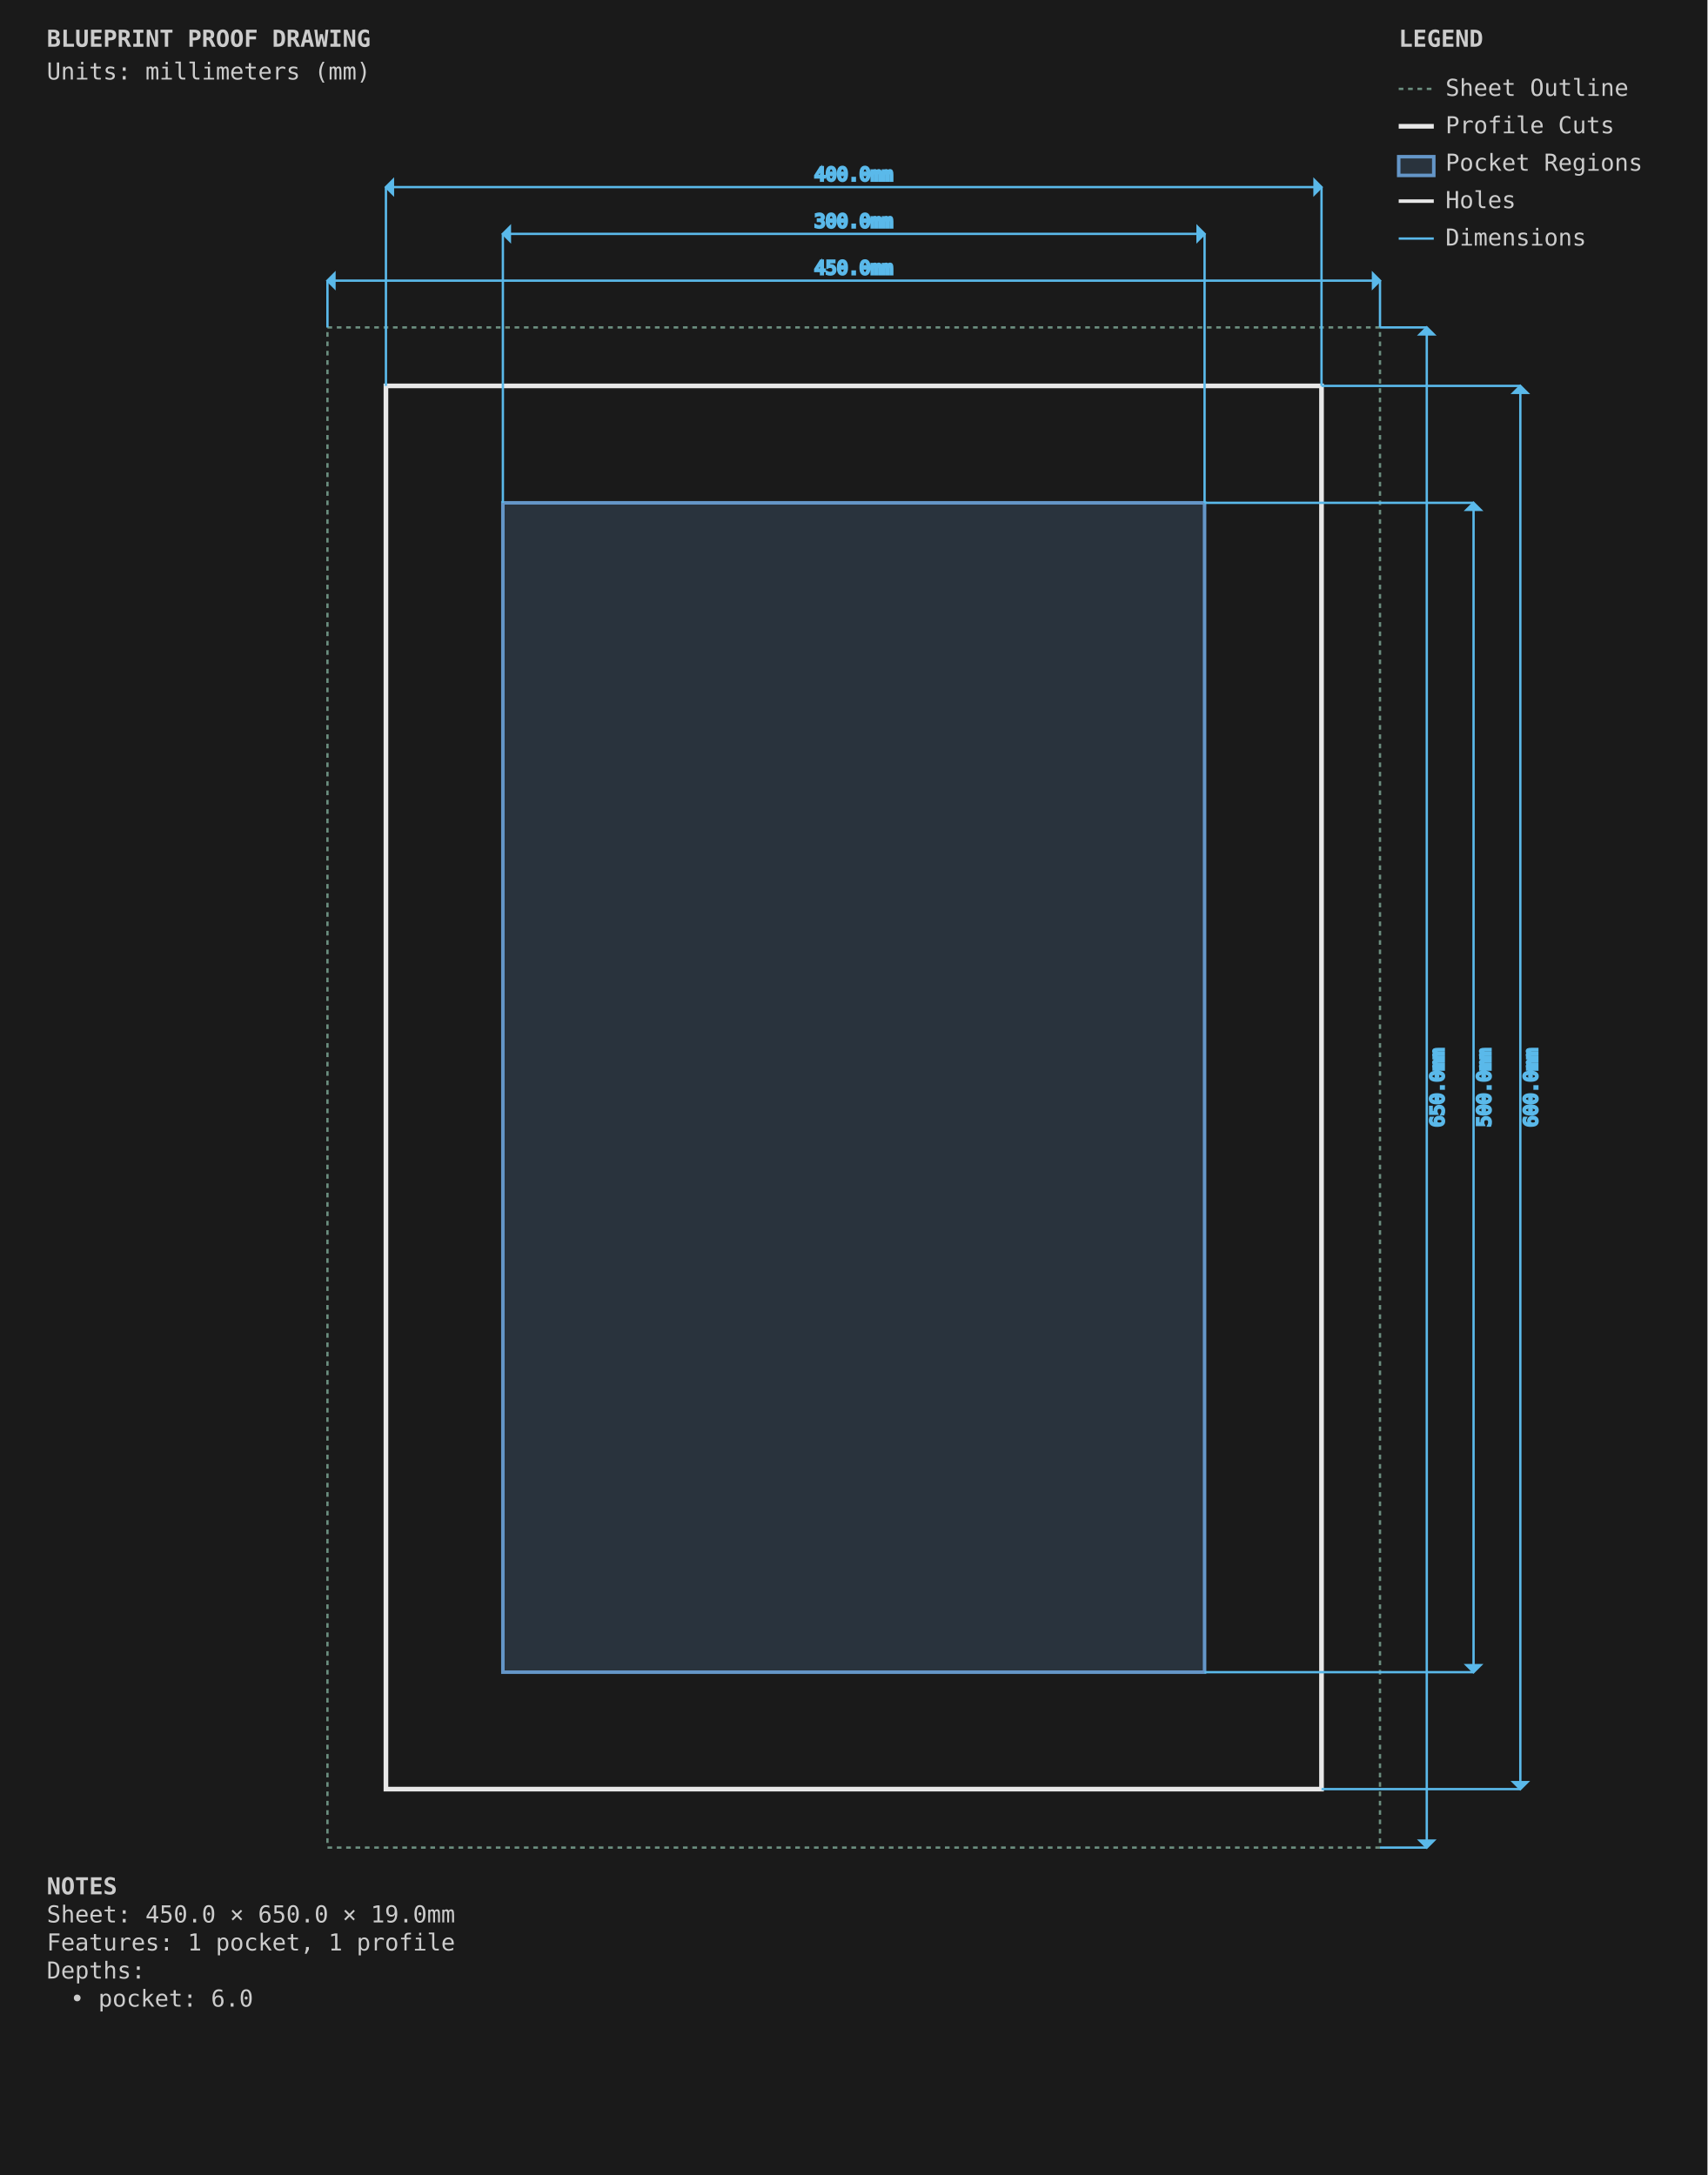
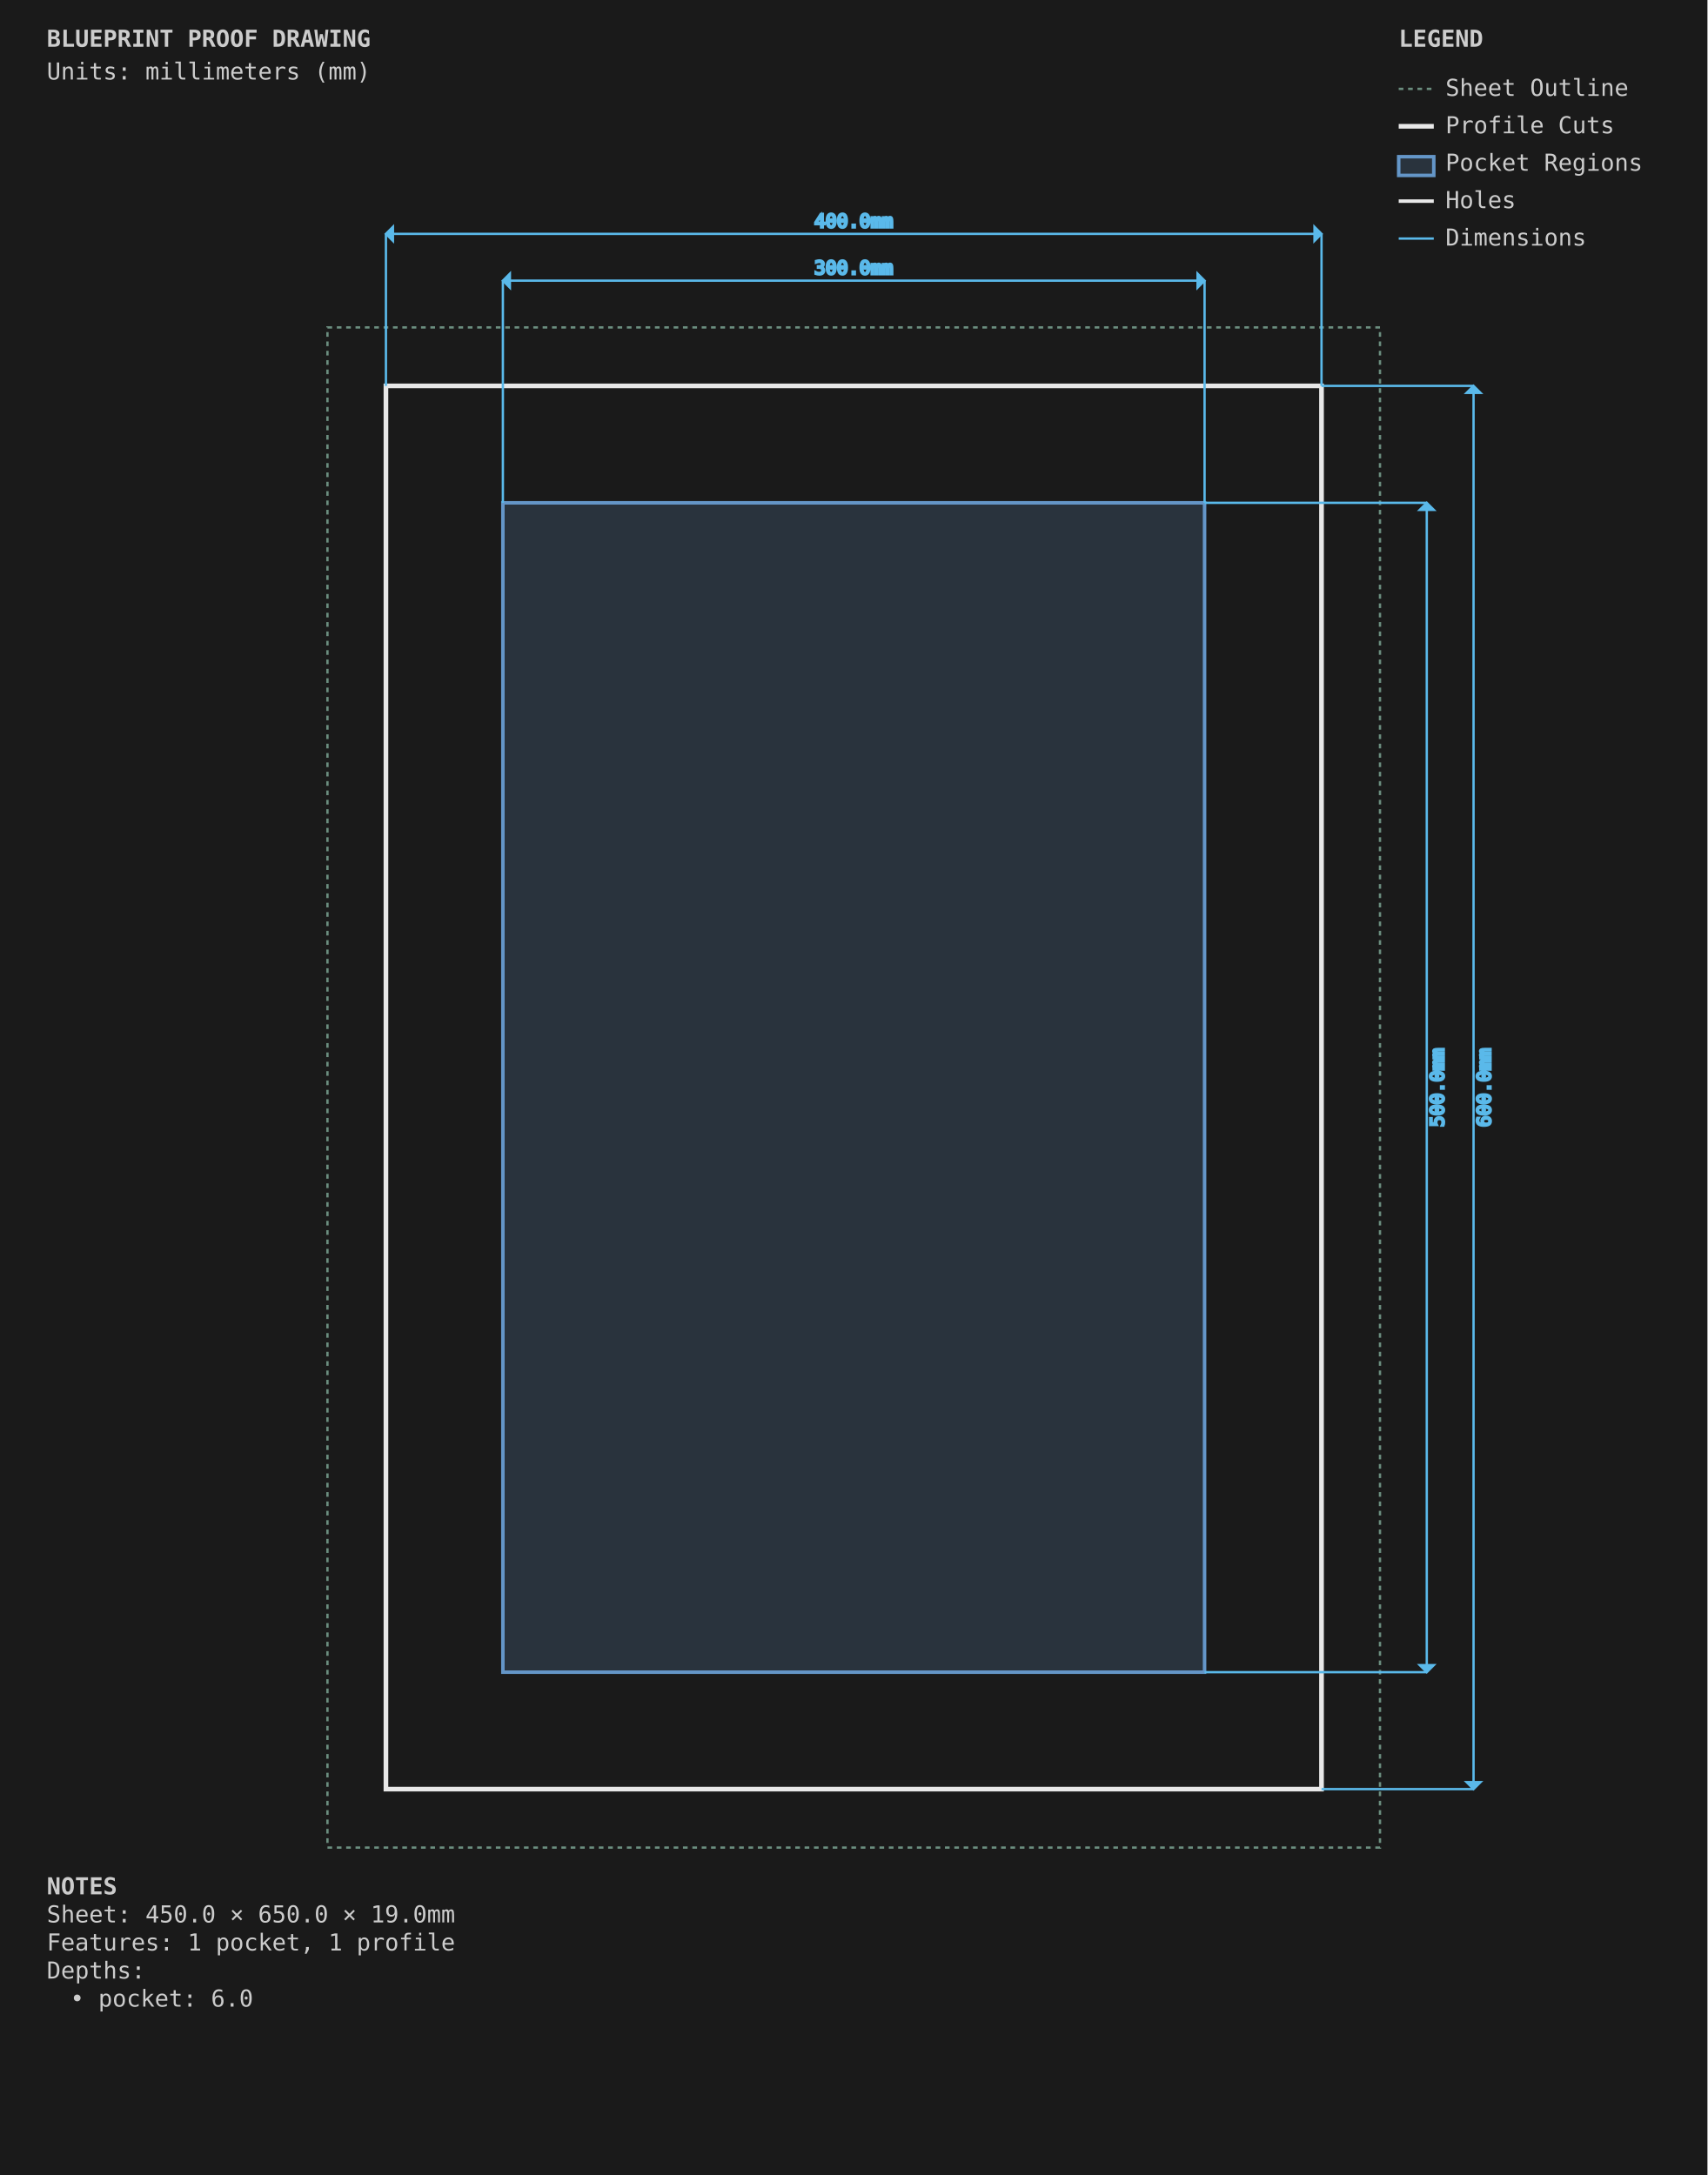
<svg xmlns="http://www.w3.org/2000/svg" viewBox="0 0 730.0 930.0" width="730.0mm" height="930.0mm">
  <style>
        .sheet-outline { stroke: #6b8e7f; stroke-width: 1; fill: none; stroke-dasharray: 2,2; }
        .profile-cuts { stroke: #e8e8e8; stroke-width: 2; fill: none; }
        .pocket-regions { stroke: #6496c8; stroke-width: 1.5; fill: #6496c8; fill-opacity: 0.2; }
        .holes { stroke: #e8e8e8; stroke-width: 1.5; fill: none; }
        .engrave-paths { stroke: #888888; stroke-width: 1; fill: none; stroke-dasharray: 4,4; }
        .construction { stroke: #6b8e7f; stroke-width: 0.5; fill: none; stroke-dasharray: 2,2; }
        .dimensions { stroke: #5ab9ea; stroke-width: 1; fill: none; }
        .dimension-text { fill: #5ab9ea; font-family: monospace; font-size: 8px; }
        .notes { fill: #cccccc; font-family: monospace; font-size: 10px; }
        .legend { fill: #cccccc; font-family: monospace; font-size: 10px; }
    </style>
  <rect x="0" y="0" width="730.0" height="930.0" fill="#1a1a1a" />
  <g id="SHEET_OUTLINE" class="sheet-outline">
    <rect x="140" y="140" width="450.0" height="650.0" />
  </g>
  <g id="PROFILE_CUTS" class="profile-cuts">
    <rect x="165.0" y="165.0" width="400.0" height="600.0" />
  </g>
  <g id="POCKET_REGIONS" class="pocket-regions">
    <rect x="215.0" y="215.0" width="300.0" height="500.0" />
  </g>
  <g id="ENGRAVE_PATHS" class="engrave-paths" />
  <g id="HOLES" class="holes" />
  <g id="CONSTRUCTION" class="construction" />
  <g id="DIMENSIONS" class="dimensions">
-     <line x1="140" y1="140" x2="140" y2="120.0" stroke="#5ab9ea" stroke-width="1" />
-     <line x1="590.0" y1="140" x2="590.0" y2="120.0" stroke="#5ab9ea" stroke-width="1" />
-     <line x1="140" y1="120.0" x2="590.0" y2="120.0" stroke="#5ab9ea" stroke-width="1" />
-     <polygon points="140,120.0 143.0,117.0 143.0,123.0" fill="#5ab9ea" />
-     <polygon points="590.0,120.0 587.0,117.0 587.0,123.0" fill="#5ab9ea" />
-     <text x="365.0" y="115.0" class="dimension-text" text-anchor="middle" dominant-baseline="middle">450.0mm</text>
-     <line x1="590.0" y1="140" x2="610.0" y2="140" stroke="#5ab9ea" stroke-width="1" />
-     <line x1="590.0" y1="790.0" x2="610.0" y2="790.0" stroke="#5ab9ea" stroke-width="1" />
-     <line x1="610.0" y1="140" x2="610.0" y2="790.0" stroke="#5ab9ea" stroke-width="1" />
-     <polygon points="610.0,140 607.0,143.0 613.0,143.0" fill="#5ab9ea" />
-     <polygon points="610.0,790.0 607.0,787.0 613.0,787.0" fill="#5ab9ea" />
-     <text x="615.0" y="465.0" class="dimension-text" text-anchor="middle" dominant-baseline="middle" transform="rotate(-90 615.0 465.0)">650.0mm</text>
-     <line x1="215.0" y1="215.0" x2="215.0" y2="100.0" stroke="#5ab9ea" stroke-width="1" />
-     <line x1="515.0" y1="215.0" x2="515.0" y2="100.0" stroke="#5ab9ea" stroke-width="1" />
-     <line x1="215.0" y1="100.0" x2="515.0" y2="100.0" stroke="#5ab9ea" stroke-width="1" />
-     <polygon points="215.0,100.0 218.0,97.0 218.0,103.0" fill="#5ab9ea" />
-     <polygon points="515.0,100.0 512.0,97.0 512.0,103.0" fill="#5ab9ea" />
-     <text x="365.0" y="95.0" class="dimension-text" text-anchor="middle" dominant-baseline="middle">300.0mm</text>
-     <line x1="515.0" y1="215.0" x2="630.0" y2="215.0" stroke="#5ab9ea" stroke-width="1" />
-     <line x1="515.0" y1="715.0" x2="630.0" y2="715.0" stroke="#5ab9ea" stroke-width="1" />
-     <line x1="630.0" y1="215.0" x2="630.0" y2="715.0" stroke="#5ab9ea" stroke-width="1" />
-     <polygon points="630.0,215.0 627.0,218.0 633.0,218.0" fill="#5ab9ea" />
-     <polygon points="630.0,715.0 627.0,712.0 633.0,712.0" fill="#5ab9ea" />
-     <text x="635.0" y="465.0" class="dimension-text" text-anchor="middle" dominant-baseline="middle" transform="rotate(-90 635.0 465.0)">500.0mm</text>
-     <line x1="165.0" y1="165.0" x2="165.0" y2="80.0" stroke="#5ab9ea" stroke-width="1" />
-     <line x1="565.0" y1="165.0" x2="565.0" y2="80.0" stroke="#5ab9ea" stroke-width="1" />
-     <line x1="165.0" y1="80.0" x2="565.0" y2="80.0" stroke="#5ab9ea" stroke-width="1" />
-     <polygon points="165.0,80.0 168.0,77.0 168.0,83.0" fill="#5ab9ea" />
-     <polygon points="565.0,80.0 562.0,77.0 562.0,83.0" fill="#5ab9ea" />
-     <text x="365.0" y="75.0" class="dimension-text" text-anchor="middle" dominant-baseline="middle">400.0mm</text>
-     <line x1="565.0" y1="165.0" x2="650.0" y2="165.0" stroke="#5ab9ea" stroke-width="1" />
-     <line x1="565.0" y1="765.0" x2="650.0" y2="765.0" stroke="#5ab9ea" stroke-width="1" />
-     <line x1="650.0" y1="165.0" x2="650.0" y2="765.0" stroke="#5ab9ea" stroke-width="1" />
-     <polygon points="650.0,165.0 647.0,168.0 653.0,168.0" fill="#5ab9ea" />
-     <polygon points="650.0,765.0 647.0,762.0 653.0,762.0" fill="#5ab9ea" />
-     <text x="655.0" y="465.0" class="dimension-text" text-anchor="middle" dominant-baseline="middle" transform="rotate(-90 655.0 465.0)">600.0mm</text>
+     <line x1="215.0" y1="215.0" x2="215.0" y2="120.0" stroke="#5ab9ea" stroke-width="1" />
+     <line x1="515.0" y1="215.0" x2="515.0" y2="120.0" stroke="#5ab9ea" stroke-width="1" />
+     <line x1="215.0" y1="120.0" x2="515.0" y2="120.0" stroke="#5ab9ea" stroke-width="1" />
+     <polygon points="215.0,120.0 218.0,117.0 218.0,123.0" fill="#5ab9ea" />
+     <polygon points="515.0,120.0 512.0,117.0 512.0,123.0" fill="#5ab9ea" />
+     <text x="365.0" y="115.0" class="dimension-text" text-anchor="middle" dominant-baseline="middle">300.0mm</text>
+     <line x1="515.0" y1="215.0" x2="610.0" y2="215.0" stroke="#5ab9ea" stroke-width="1" />
+     <line x1="515.0" y1="715.0" x2="610.0" y2="715.0" stroke="#5ab9ea" stroke-width="1" />
+     <line x1="610.0" y1="215.0" x2="610.0" y2="715.0" stroke="#5ab9ea" stroke-width="1" />
+     <polygon points="610.0,215.0 607.0,218.0 613.0,218.0" fill="#5ab9ea" />
+     <polygon points="610.0,715.0 607.0,712.0 613.0,712.0" fill="#5ab9ea" />
+     <text x="615.0" y="465.0" class="dimension-text" text-anchor="middle" dominant-baseline="middle" transform="rotate(-90 615.0 465.0)">500.0mm</text>
+     <line x1="165.0" y1="165.0" x2="165.0" y2="100.0" stroke="#5ab9ea" stroke-width="1" />
+     <line x1="565.0" y1="165.0" x2="565.0" y2="100.0" stroke="#5ab9ea" stroke-width="1" />
+     <line x1="165.0" y1="100.0" x2="565.0" y2="100.0" stroke="#5ab9ea" stroke-width="1" />
+     <polygon points="165.0,100.0 168.0,97.0 168.0,103.0" fill="#5ab9ea" />
+     <polygon points="565.0,100.0 562.0,97.0 562.0,103.0" fill="#5ab9ea" />
+     <text x="365.0" y="95.0" class="dimension-text" text-anchor="middle" dominant-baseline="middle">400.0mm</text>
+     <line x1="565.0" y1="165.0" x2="630.0" y2="165.0" stroke="#5ab9ea" stroke-width="1" />
+     <line x1="565.0" y1="765.0" x2="630.0" y2="765.0" stroke="#5ab9ea" stroke-width="1" />
+     <line x1="630.0" y1="165.0" x2="630.0" y2="765.0" stroke="#5ab9ea" stroke-width="1" />
+     <polygon points="630.0,165.0 627.0,168.0 633.0,168.0" fill="#5ab9ea" />
+     <polygon points="630.0,765.0 627.0,762.0 633.0,762.0" fill="#5ab9ea" />
+     <text x="635.0" y="465.0" class="dimension-text" text-anchor="middle" dominant-baseline="middle" transform="rotate(-90 635.0 465.0)">600.0mm</text>
  </g>
  <g id="NOTES" class="notes">
    <text x="20" y="810.0" class="notes" font-weight="bold">NOTES</text>
    <text x="20" y="822.0" class="notes">Sheet: 450.0 × 650.0 × 19.0mm</text>
    <text x="20" y="834.0" class="notes">Features: 1 pocket, 1 profile</text>
    <text x="20" y="846.0" class="notes">Depths:</text>
    <text x="30" y="858.0" class="notes">• pocket: 6.0</text>
  </g>
  <g id="TITLE_BLOCK" class="title-block">
    <text x="20" y="20" class="notes" font-weight="bold" font-size="14px">BLUEPRINT PROOF DRAWING</text>
    <text x="20" y="34" class="notes" font-size="9px">Units: millimeters (mm)</text>
  </g>
  <g id="LEGEND" class="legend">
    <text x="598.0" y="20" class="legend" font-weight="bold">LEGEND</text>
    <line x1="598.0" y1="38" x2="613.0" y2="38" stroke="#6b8e7f" stroke-width="1" stroke-dasharray="2,2" />
    <text x="618.0" y="41" class="legend">Sheet Outline</text>
    <line x1="598.0" y1="54" x2="613.0" y2="54" stroke="#e8e8e8" stroke-width="2" />
    <text x="618.0" y="57" class="legend">Profile Cuts</text>
    <rect x="598.0" y="67" width="15.0" height="8" stroke="#6496c8" stroke-width="1.5" fill="#6496c8" fill-opacity="0.2" />
    <text x="618.0" y="73" class="legend">Pocket Regions</text>
    <line x1="598.0" y1="86" x2="613.0" y2="86" stroke="#e8e8e8" stroke-width="1.5" />
    <text x="618.0" y="89" class="legend">Holes</text>
    <line x1="598.0" y1="102" x2="613.0" y2="102" stroke="#5ab9ea" stroke-width="1" />
    <text x="618.0" y="105" class="legend">Dimensions</text>
  </g>
</svg>
